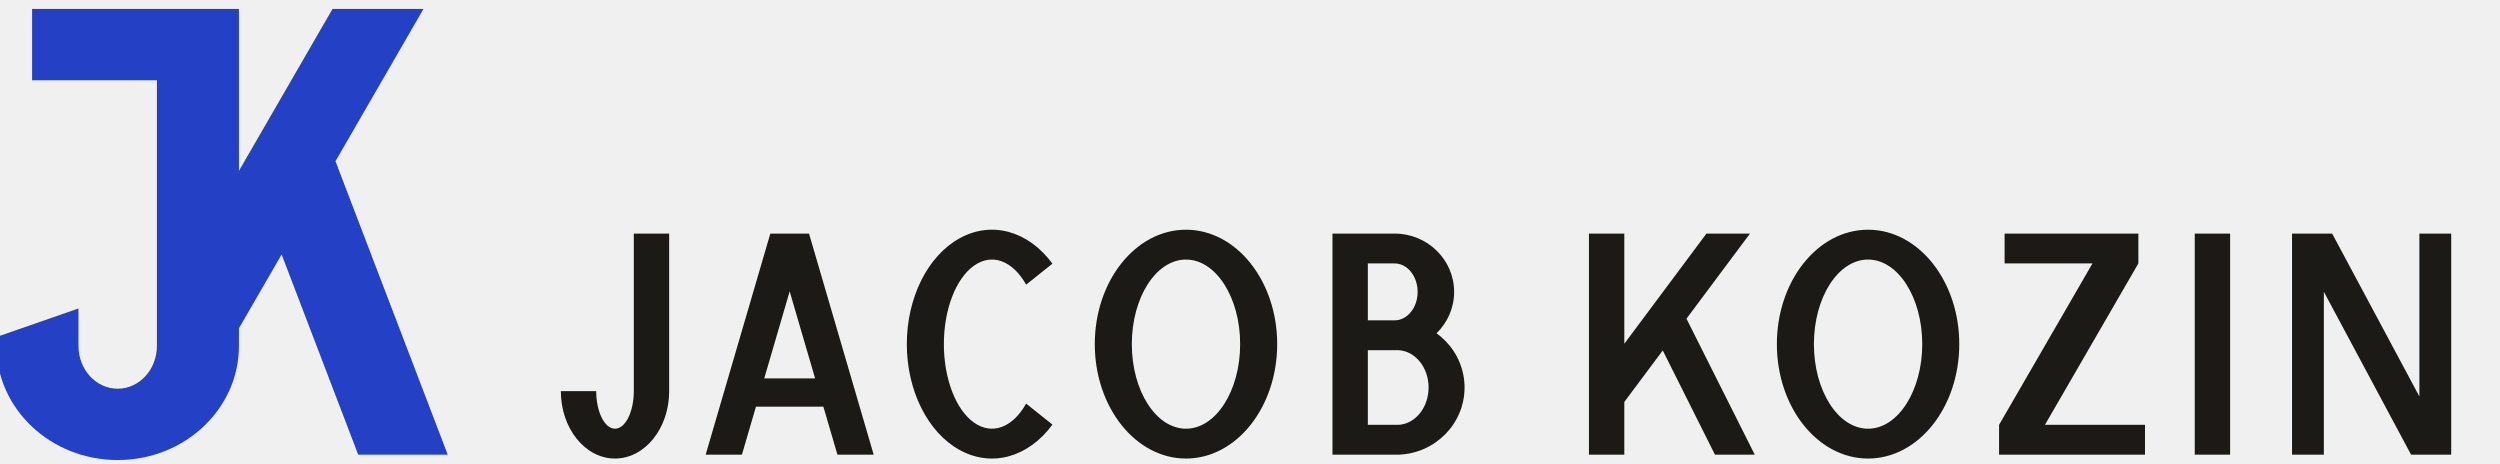
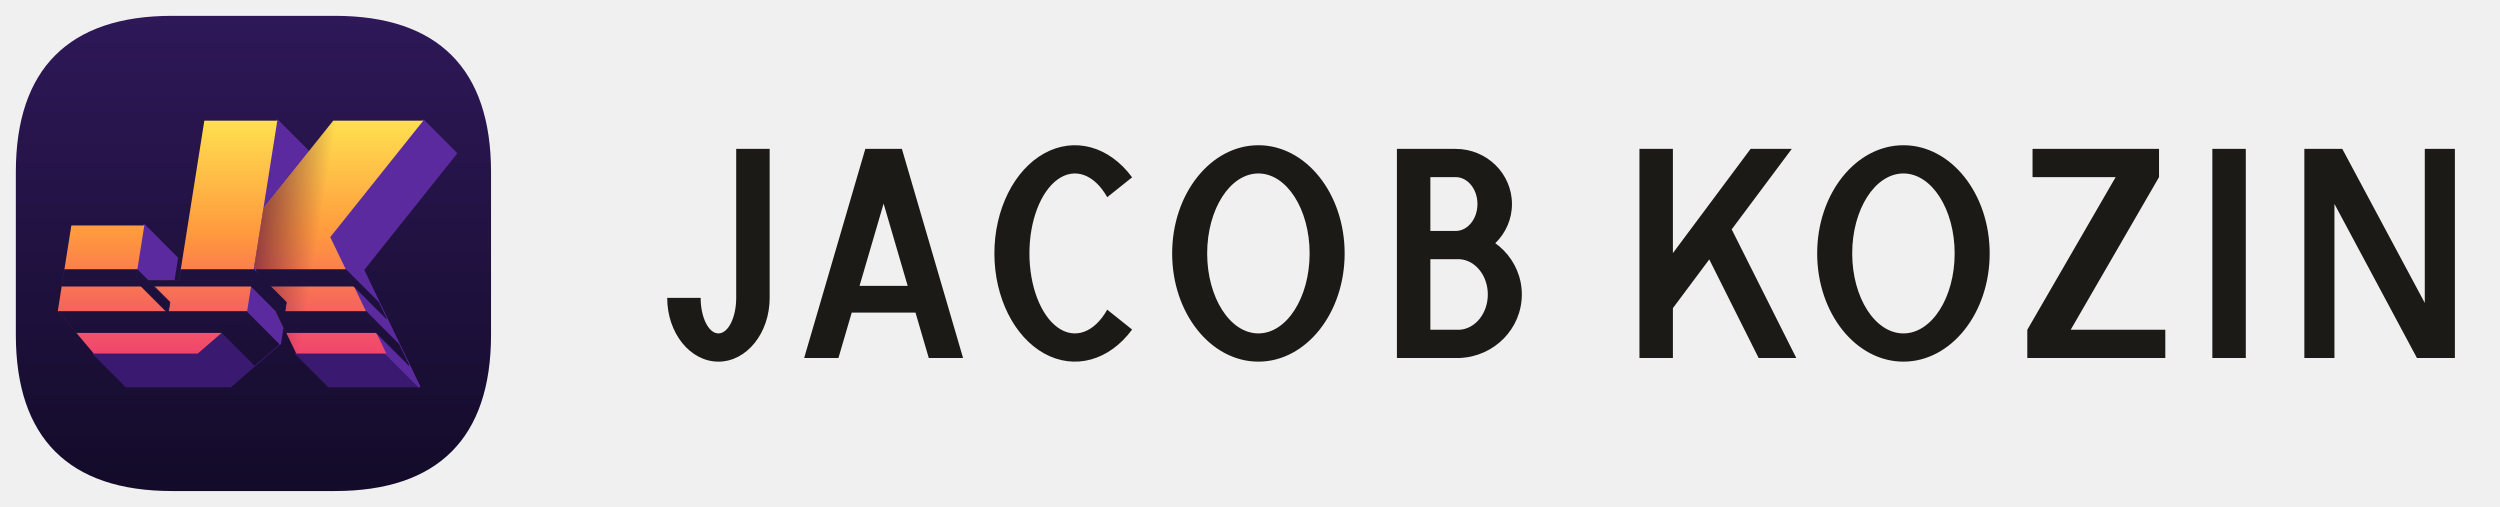
- <svg xmlns="http://www.w3.org/2000/svg" viewBox="0 3 140.21 26" role="img" aria-label="Jacob Kozin">
-   <path fill="#2440C4" transform="translate(-4.6 0)" d="M6.4 3.5 L18 3.5 L18 7.5 L6.4 7.5ZM13.4 3.5 L18 3.5 L18 22.4 L13.4 22.4ZM18 22.4 A6.8 6.4 0 0 1 4.4 22.4 V21.9 L9 20.3 V22.4 A2.2 2.4 0 0 0 13.4 22.4ZM16.8 14.66 L23.25 3.5 L28.35 3.5 L16.8 23.49ZM22.4 9.39 L29.71 28.5 L24.69 28.5 L19.38 14.62Z" />
-   <path fill="#1B1A17" transform="translate(30.4 16.1) scale(0.62)" d="M8.3 0 L11.5 0 L11.5 14.25 L8.3 14.25ZM11.5 14.25 A4.9 6.1 0 0 1 1.7 14.25 L4.9 14.25 A1.7 3.4 0 0 0 8.3 14.25ZM14.8 20 L20.65 0 L23.93 0 L18.08 20ZM26.72 20 L20.87 0 L24.15 0 L30 20ZM17.8 13.1 L27 13.1 L27 15.66 L17.8 15.66ZM46.17 17.28 A7.7 10.35 0 1 1 46.17 2.72 L43.79 4.62 A4.35 7.65 0 1 0 43.79 15.38ZM50 10 A8.25 10.35 0 0 1 66.5 10 A8.25 10.35 0 0 1 50 10ZM53.35 10 A4.9 7.65 0 0 0 63.15 10 A4.9 7.65 0 0 0 53.35 10ZM71.5 0 L74.7 0 L74.7 20 L71.5 20ZM71.5 0 H77.12 A5.38 5.27 0 0 1 77.12 10.55 H71.5ZM74.7 2.7 V7.85 H77.12 A2.08 2.57 0 0 0 77.12 2.7ZM71.5 7.85 H77.5 A6.2 6.08 0 0 1 77.5 20 H71.5ZM74.7 10.55 V17.3 H77.5 A2.85 3.38 0 0 0 77.5 10.55ZM94.7 0 L97.9 0 L97.9 20 L94.7 20ZM95.9 12.65 L105.33 0 L109.27 0 L95.9 17.91ZM102.73 6.12 L109.7 20 L106.1 20 L100.59 9ZM111.7 10 A8.25 10.35 0 0 1 128.2 10 A8.25 10.35 0 0 1 111.7 10ZM115.05 10 A4.9 7.65 0 0 0 124.85 10 A4.9 7.65 0 0 0 115.05 10ZM132.3 0 L144.4 0 L144.4 2.7 L135.95 17.3 L145 17.3 L145 20 L131.8 20 L131.8 17.3 L140.25 2.7 L132.3 2.7ZM149.5 0 L152.7 0 L152.7 20 L149.5 20ZM158.3 0 L161.18 0 L161.18 20 L158.3 20ZM169.82 0 L172.7 0 L172.7 20 L169.82 20ZM161.93 0 L172.64 20 L169.07 20 L158.36 0Z" />
+ <svg xmlns="http://www.w3.org/2000/svg" viewBox="0 0 157.83 32" role="img" aria-label="Jacob Kozin">
+   <svg x="0" y="0" width="32" height="32" viewBox="0 0 64 64">
+     <defs>
+       <linearGradient id="sky" x1="0" y1="0" x2="0" y2="1">
+         <stop offset="0" stop-color="#2E1858" />
+         <stop offset="1" stop-color="#130B29" />
+       </linearGradient>
+       <linearGradient id="sun" gradientUnits="userSpaceOnUse" x1="0" y1="15.24" x2="0" y2="44.64">
+         <stop offset="0" stop-color="#FFE04F" />
+         <stop offset=".48" stop-color="#FF9A3D" />
+         <stop offset="1" stop-color="#F0456E" />
+       </linearGradient>
+       <linearGradient id="sh" gradientUnits="userSpaceOnUse" x1="32.69" y1="29.94" x2="39.95" y2="31.09">
+         <stop offset="0" stop-color="#5A0F3C" stop-opacity=".62" />
+         <stop offset="1" stop-color="#5A0F3C" stop-opacity="0" />
+       </linearGradient>
+       <clipPath id="faces">
+         <path d="M25.8 15.24L35.01 15.24L31.21 39.25L24.97 44.64L11.84 44.64L7.3 39.25L9.01 28.47L18.22 28.47L17.12 35.43L22.6 35.43Z" />
+         <path d="M33.27 26.27L42.07 15.24L53.44 15.24L41.7 29.94L48.78 44.64L37.41 44.64L32.1 33.62Z" />
+       </clipPath>
+       <mask id="cut">
+         <rect width="64" height="64" fill="#fff" />
+         <g fill="#000" stroke="#000" stroke-width=".1" stroke-linejoin="round">
+           <path d="M8.12 34.06L17.33 34.06L17.12 35.43L7.9 35.43Z" />
+           <path d="M17.33 34.06L17.12 35.43L21.23 39.55L21.45 38.17Z" />
+           <path d="M22.82 34.06L32.03 34.06L31.82 35.43L22.6 35.43Z" />
+           <path d="M32.03 34.06L31.82 35.43L35.93 39.55L36.15 38.17Z" />
+           <path d="M7.9 35.43L31.82 35.43L31.71 36.12L7.8 36.12Z" />
+           <path d="M31.82 35.43L31.71 36.12L35.82 40.23L35.93 39.55Z" />
+           <path d="M7.38 39.35L31.1 39.35L28.03 42L9.61 42Z" />
+           <path d="M31.1 39.35L28.03 42L32.15 46.11L35.21 43.47Z" />
+           <path d="M32.32 34.06L43.68 34.06L44.68 36.12L33.31 36.12Z" />
+           <path d="M43.68 34.06L44.68 36.12L48.79 40.23L47.8 38.17Z" />
+           <path d="M34.87 39.35L46.23 39.35L47.51 42L36.14 42Z" />
+           <path d="M46.23 39.35L47.51 42L51.62 46.11L50.35 43.47Z" />
+         </g>
+       </mask>
+     </defs>
+     <path d="M21.72 2H42.28C55.3 2 62 8.7 62 21.72V42.28C62 55.3 55.3 62 42.28 62H21.72C8.7 62 2 55.3 2 42.28V21.72C2 8.7 8.7 2 21.72 2Z" fill="url(#sky)" />
+     <g mask="url(#cut)">
+       <path fill="#5B2A9E" stroke="#5B2A9E" stroke-width=".3" stroke-linejoin="round" d="M18.22 28.47L17.12 35.43L21.23 39.55L22.33 32.59Z" />
+       <path fill="#3A1A70" stroke="#3A1A70" stroke-width=".3" stroke-linejoin="round" d="M24.97 44.64L11.84 44.64L15.95 48.76L29.08 48.76Z" />
+       <path fill="#3A1A70" stroke="#3A1A70" stroke-width=".3" stroke-linejoin="round" d="M31.21 39.25L24.97 44.64L29.08 48.76L35.33 43.37Z" />
+       <path fill="#5B2A9E" stroke="#5B2A9E" stroke-width=".3" stroke-linejoin="round" d="M35.01 15.24L31.21 39.25L35.33 43.37L39.13 19.36Z" />
+       <path fill="#5B2A9E" stroke="#5B2A9E" stroke-width=".3" stroke-linejoin="round" d="M53.44 15.24L41.7 29.94L45.82 34.06L57.55 19.36Z" />
+       <path fill="#3A1A70" stroke="#3A1A70" stroke-width=".3" stroke-linejoin="round" d="M48.78 44.64L37.41 44.64L41.53 48.76L52.9 48.76Z" />
+       <path fill="#5B2A9E" stroke="#5B2A9E" stroke-width=".3" stroke-linejoin="round" d="M41.7 29.94L48.78 44.64L52.9 48.76L45.82 34.06Z" />
+       <path fill="url(#sun)" d="M25.8 15.24L35.01 15.24L31.21 39.25L24.97 44.64L11.84 44.64L7.3 39.25L9.01 28.47L18.22 28.47L17.12 35.43L22.6 35.43Z" />
+       <path fill="url(#sun)" d="M33.27 26.27L42.07 15.24L53.44 15.24L41.7 29.94L48.78 44.64L37.41 44.64L32.1 33.62Z" />
+       <path fill="url(#sh)" d="M33.27 26.27L42.07 15.24L53.44 15.24L41.7 29.94L48.78 44.64L37.41 44.64L32.1 33.62Z" />
+     </g>
+   </svg>
+   <path fill="#1B1A17" transform="translate(41 9.4) scale(0.66)" d="M8.3 0 L11.5 0 L11.5 14.25 L8.3 14.25ZM11.5 14.25 A4.9 6.1 0 0 1 1.7 14.25 L4.9 14.25 A1.7 3.4 0 0 0 8.3 14.25ZM14.8 20 L20.65 0 L23.93 0 L18.08 20ZM26.72 20 L20.87 0 L24.15 0 L30 20ZM17.8 13.1 L27 13.1 L27 15.66 L17.8 15.66ZM46.17 17.28 A7.7 10.35 0 1 1 46.17 2.72 L43.79 4.62 A4.35 7.65 0 1 0 43.79 15.38ZM50 10 A8.25 10.35 0 0 1 66.5 10 A8.25 10.35 0 0 1 50 10ZM53.35 10 A4.9 7.65 0 0 0 63.15 10 A4.9 7.65 0 0 0 53.35 10ZM71.5 0 L74.7 0 L74.7 20 L71.5 20ZM71.5 0 H77.12 A5.38 5.27 0 0 1 77.12 10.55 H71.5ZM74.7 2.7 V7.85 H77.12 A2.08 2.57 0 0 0 77.12 2.7ZM71.5 7.85 H77.5 A6.2 6.08 0 0 1 77.5 20 H71.5ZM74.7 10.55 V17.3 H77.5 A2.85 3.38 0 0 0 77.5 10.55ZM94.7 0 L97.9 0 L97.9 20 L94.7 20ZM95.9 12.65 L105.33 0 L109.27 0 L95.9 17.91ZM102.73 6.12 L109.7 20 L106.1 20 L100.59 9ZM111.7 10 A8.25 10.35 0 0 1 128.2 10 A8.25 10.35 0 0 1 111.7 10ZM115.05 10 A4.9 7.65 0 0 0 124.85 10 A4.9 7.65 0 0 0 115.05 10ZM132.3 0 L144.4 0 L144.4 2.7 L135.95 17.3 L145 17.3 L145 20 L131.8 20 L131.8 17.3 L140.25 2.7 L132.3 2.7ZM149.5 0 L152.7 0 L152.7 20 L149.5 20ZM158.3 0 L161.18 0 L161.18 20 L158.3 20ZM169.82 0 L172.7 0 L172.7 20 L169.82 20ZM161.93 0 L172.64 20 L169.07 20 L158.36 0Z" />
</svg>
